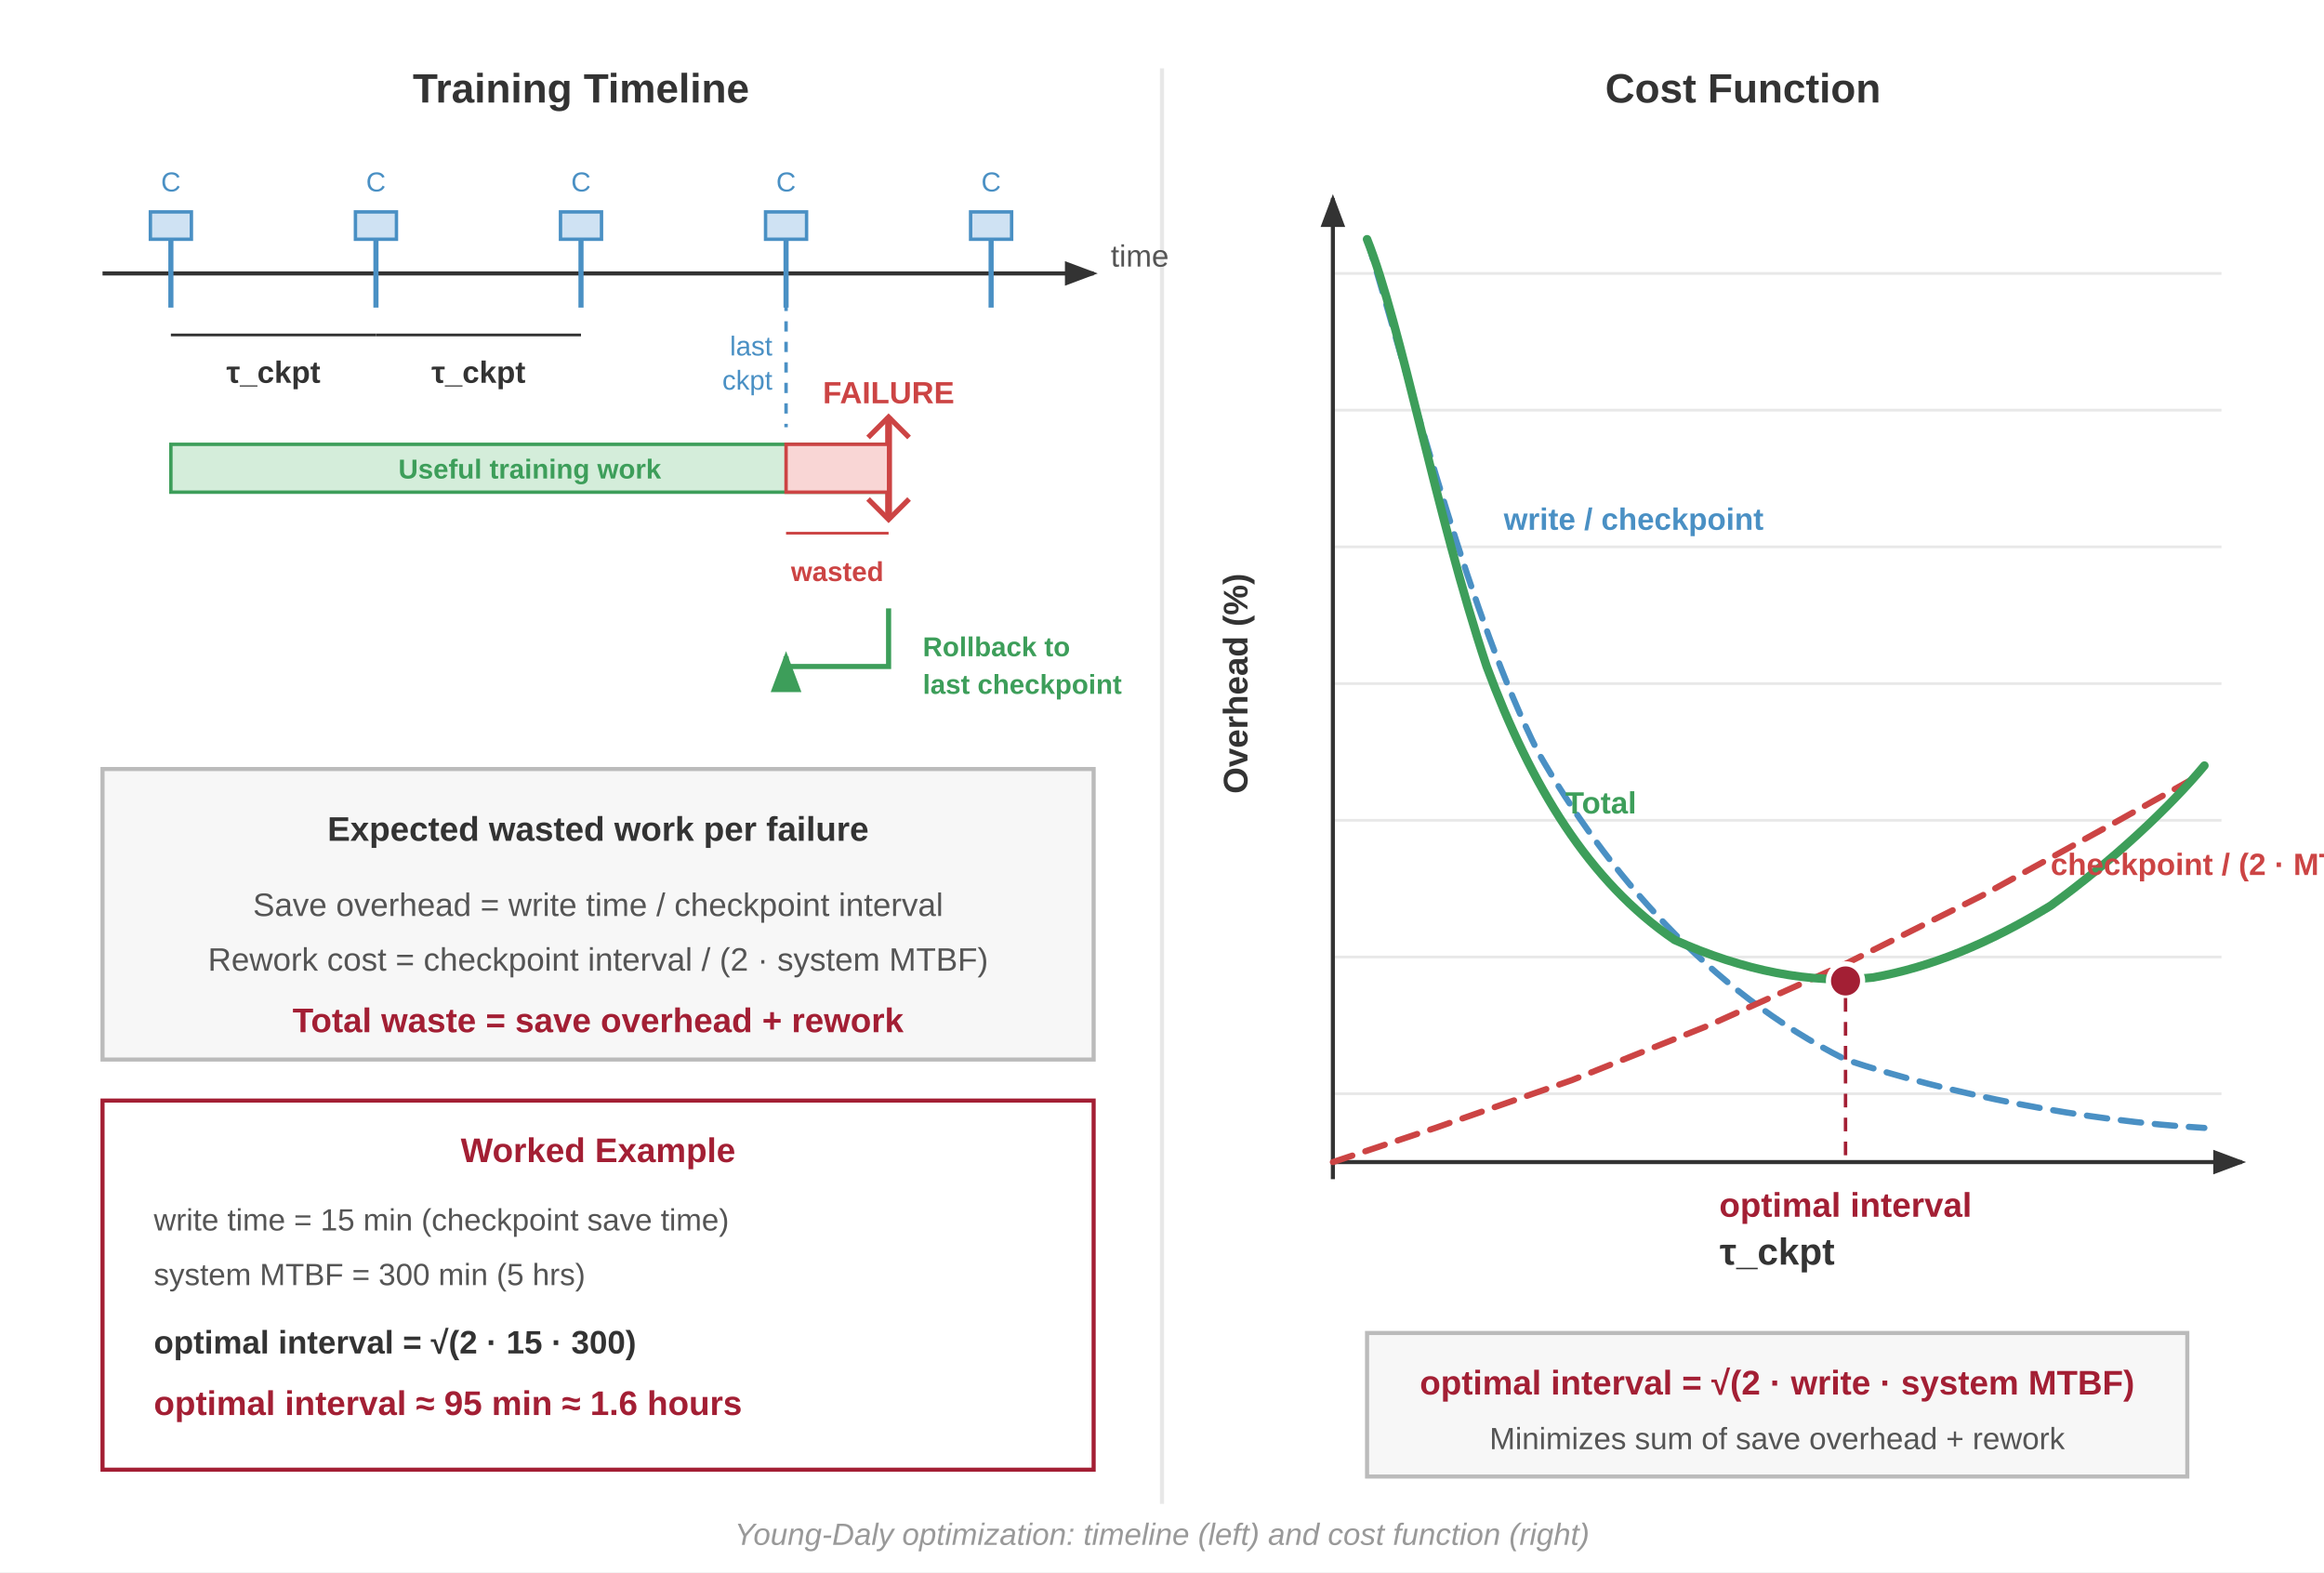
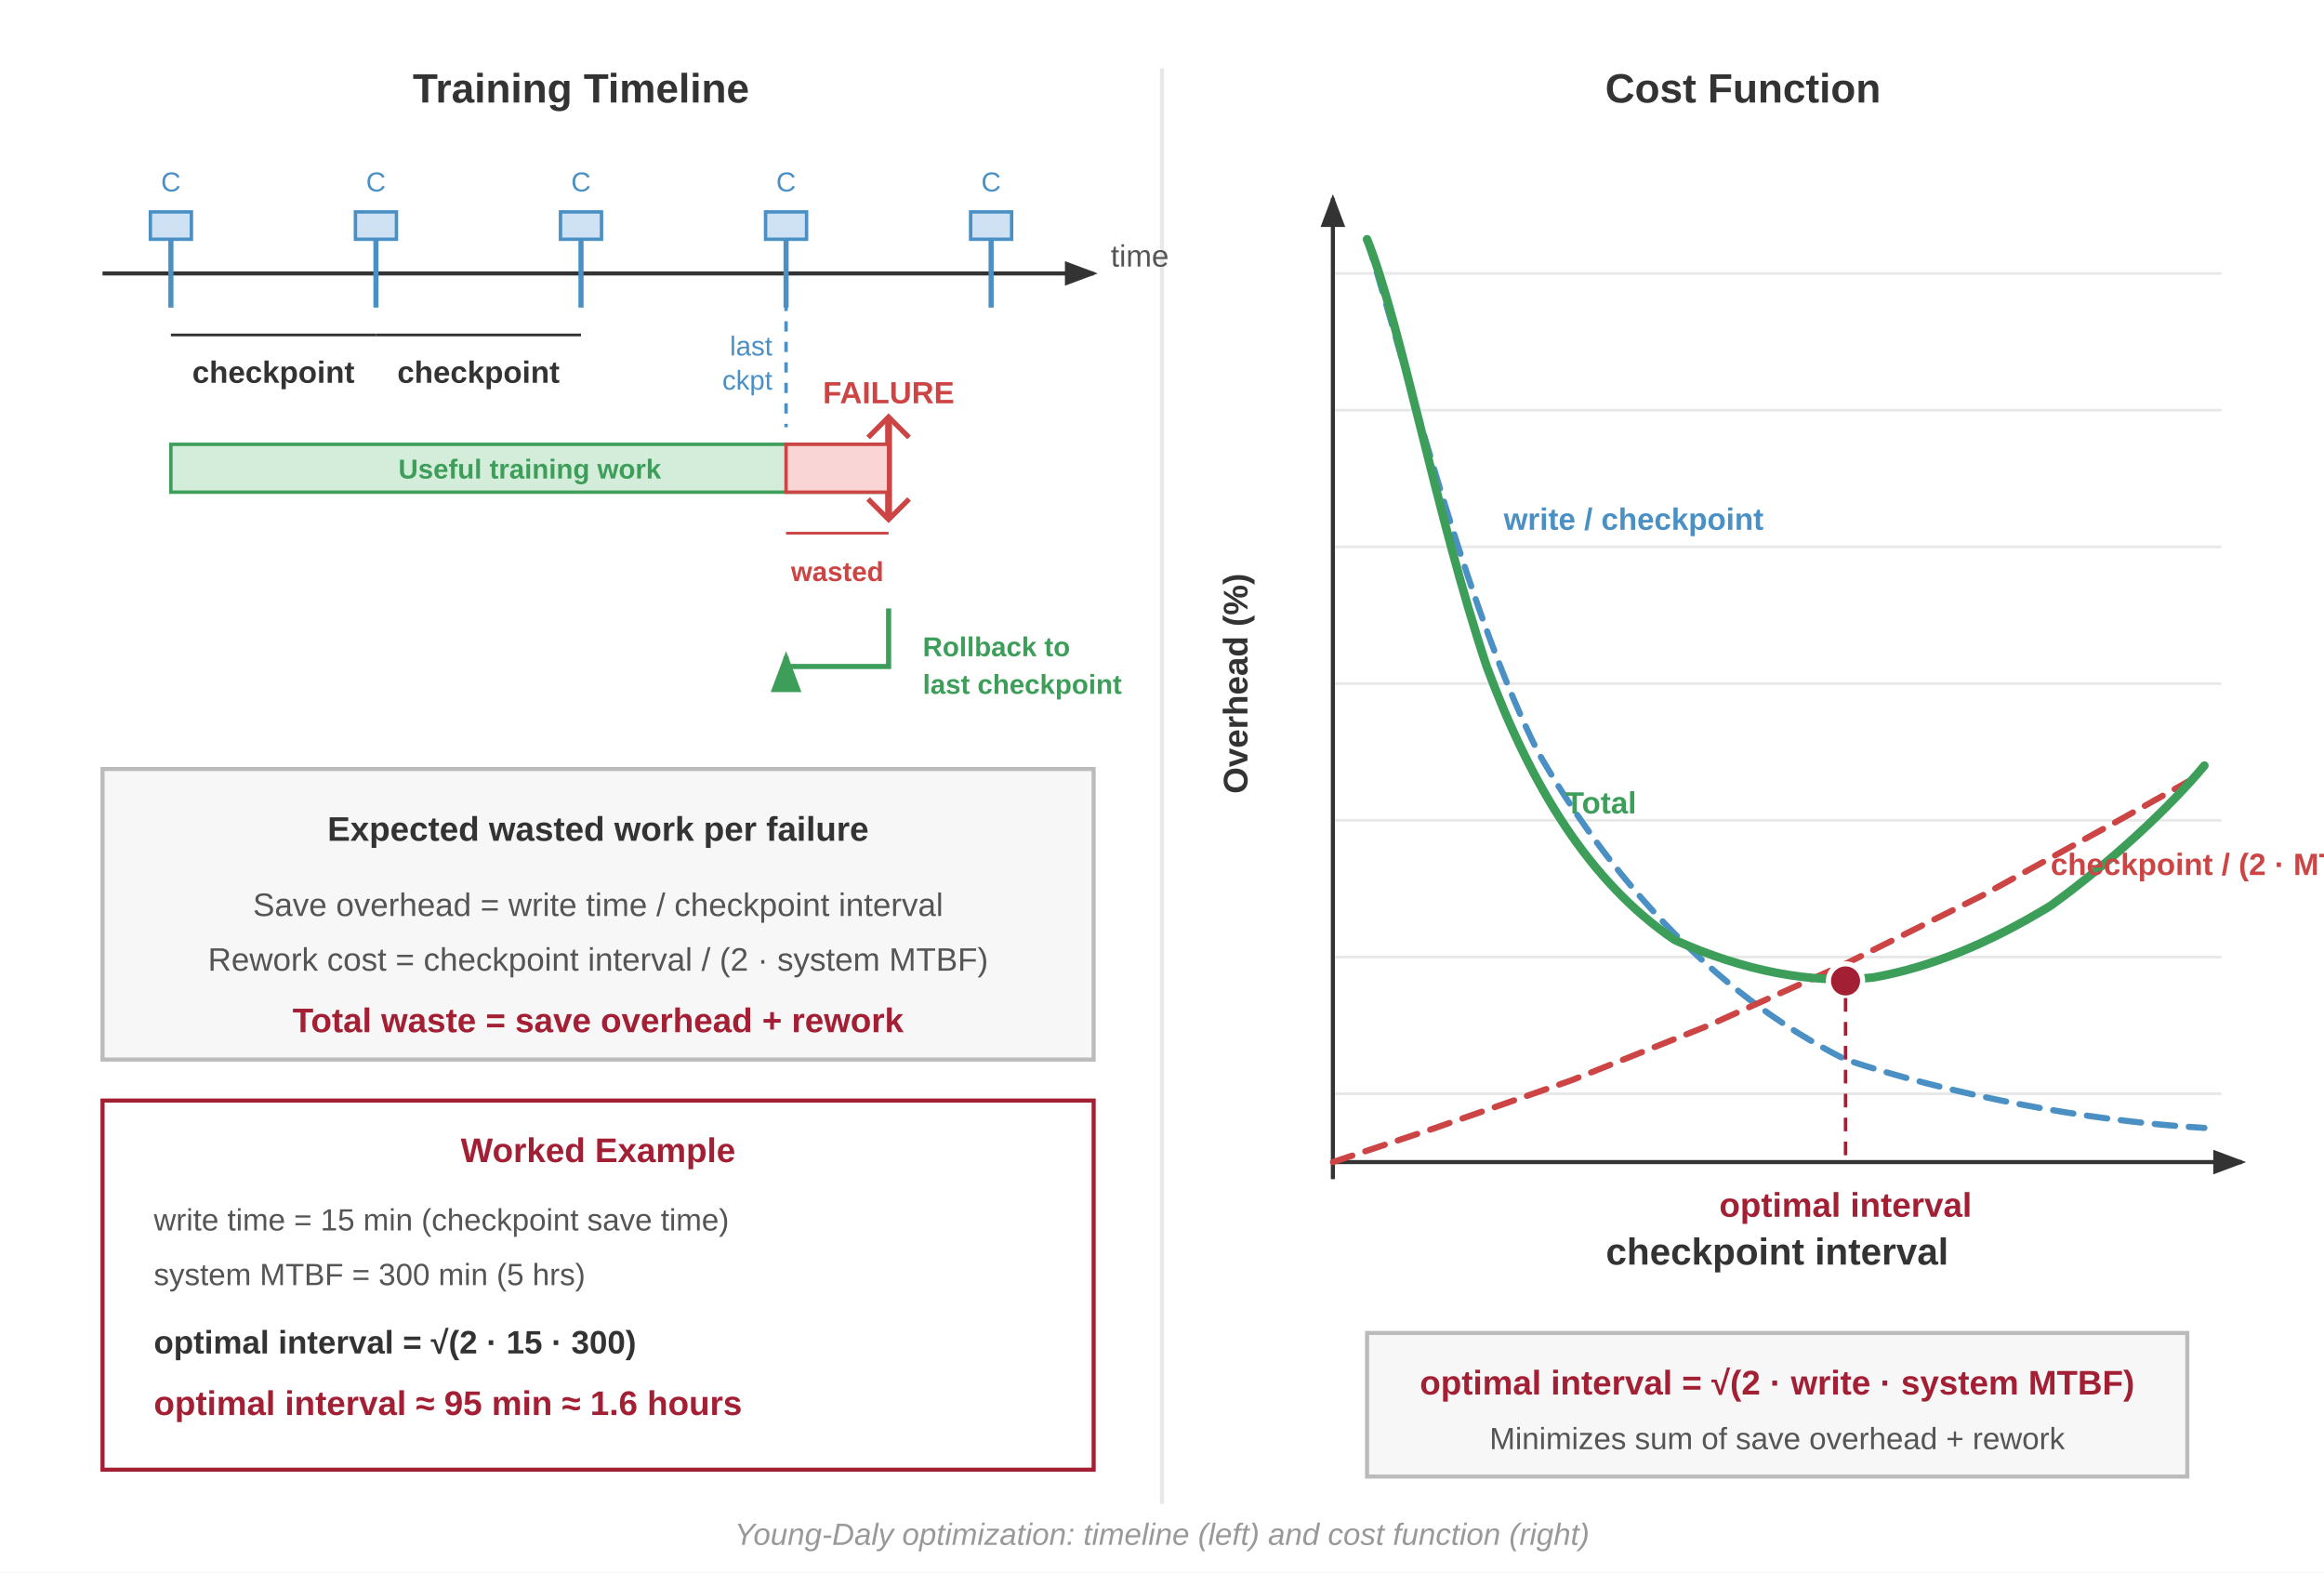
<svg xmlns="http://www.w3.org/2000/svg" font-family="Arial, Helvetica, sans-serif" viewBox="0 0 680 460">
  <defs>
    <marker id="arrow" markerWidth="8" markerHeight="6" refX="7" refY="3" orient="auto">
      <path d="M0,0 L8,3 L0,6 Z" fill="#333" />
    </marker>
    <marker id="arrow-red" markerWidth="8" markerHeight="6" refX="7" refY="3" orient="auto">
      <path d="M0,0 L8,3 L0,6 Z" fill="#c44" />
    </marker>
    <marker id="arrow-green" markerWidth="8" markerHeight="6" refX="7" refY="3" orient="auto">
      <path d="M0,0 L8,3 L0,6 Z" fill="#3d9e5a" />
    </marker>
  </defs>
  <rect width="680" height="460" fill="#fff" />
  <line x1="340" y1="20" x2="340" y2="440" stroke="#e8e8e8" stroke-width="1.2" />
  <text x="170" y="30" text-anchor="middle" font-size="12" font-weight="700" fill="#333">Training Timeline</text>
  <line x1="30" y1="80" x2="320" y2="80" stroke="#333" stroke-width="1.2" marker-end="url(#arrow)" />
  <text x="325" y="78" text-anchor="start" font-size="9" fill="#555">time</text>
  <g fill="#4a90c4" stroke="#4a90c4" stroke-width="1.5">
    <line x1="50" y1="70" x2="50" y2="90" />
    <line x1="110" y1="70" x2="110" y2="90" />
    <line x1="170" y1="70" x2="170" y2="90" />
    <line x1="230" y1="70" x2="230" y2="90" />
    <line x1="290" y1="70" x2="290" y2="90" />
  </g>
  <g fill="#cfe2f3" stroke="#4a90c4" stroke-width="1">
    <rect x="44" y="62" width="12" height="8" />
    <rect x="104" y="62" width="12" height="8" />
    <rect x="164" y="62" width="12" height="8" />
    <rect x="224" y="62" width="12" height="8" />
    <rect x="284" y="62" width="12" height="8" />
  </g>
  <text x="50" y="56" text-anchor="middle" font-size="8" fill="#4a90c4">C</text>
  <text x="110" y="56" text-anchor="middle" font-size="8" fill="#4a90c4">C</text>
  <text x="170" y="56" text-anchor="middle" font-size="8" fill="#4a90c4">C</text>
  <text x="230" y="56" text-anchor="middle" font-size="8" fill="#4a90c4">C</text>
  <text x="290" y="56" text-anchor="middle" font-size="8" fill="#4a90c4">C</text>
  <line x1="50" y1="98" x2="110" y2="98" stroke="#333" stroke-width="0.8" />
  <line x1="50" y1="95" x2="50" y2="101" />
  <line x1="110" y1="95" x2="110" y2="101" />
-   <text x="80" y="112" text-anchor="middle" font-size="9" font-weight="700" fill="#333">τ_ckpt</text>
+   <text x="80" y="112" text-anchor="middle" font-size="9" font-weight="700" fill="#333">checkpoint</text>
  <line x1="110" y1="98" x2="170" y2="98" stroke="#333" stroke-width="0.8" />
  <line x1="170" y1="95" x2="170" y2="101" />
-   <text x="140" y="112" text-anchor="middle" font-size="9" font-weight="700" fill="#333">τ_ckpt</text>
+   <text x="140" y="112" text-anchor="middle" font-size="9" font-weight="700" fill="#333">checkpoint</text>
  <rect x="50" y="130" width="210" height="14" fill="#d4edda" stroke="#3d9e5a" stroke-width="1" />
  <text x="155" y="140" text-anchor="middle" font-size="8" font-weight="700" fill="#3d9e5a">Useful training work</text>
  <line x1="260" y1="122" x2="260" y2="152" stroke="#c44" stroke-width="2" />
  <text x="260" y="118" text-anchor="middle" font-size="9" font-weight="700" fill="#c44">FAILURE</text>
  <path d="M 254,128 L 260,122 L 266,128" fill="none" stroke="#c44" stroke-width="1.5" />
  <path d="M 254,146 L 260,152 L 266,146" fill="none" stroke="#c44" stroke-width="1.5" />
  <rect x="230" y="130" width="30" height="14" fill="#f9d6d5" stroke="#c44" stroke-width="1" />
  <line x1="230" y1="156" x2="260" y2="156" stroke="#c44" stroke-width="0.8" />
  <line x1="230" y1="153" x2="230" y2="159" />
  <line x1="260" y1="153" x2="260" y2="159" />
  <text x="245" y="170" text-anchor="middle" font-size="8" font-weight="700" fill="#c44">wasted</text>
  <path d="M 230,88 L 230,125" fill="none" stroke="#4a90c4" stroke-width="1" stroke-dasharray="3,3" />
  <text x="230" y="104" text-anchor="end" font-size="8" fill="#4a90c4" dx="-4">last</text>
  <text x="230" y="114" text-anchor="end" font-size="8" fill="#4a90c4" dx="-4">ckpt</text>
  <path d="M 260,178 L 260,195 L 230,195 L 230,192" fill="none" stroke="#3d9e5a" stroke-width="1.5" marker-end="url(#arrow-green)" />
  <text x="270" y="192" text-anchor="start" font-size="8" fill="#3d9e5a" font-weight="700">Rollback to</text>
  <text x="270" y="203" text-anchor="start" font-size="8" fill="#3d9e5a" font-weight="700">last checkpoint</text>
  <rect x="30" y="225" width="290" height="85" fill="#f7f7f7" stroke="#bbb" stroke-width="1.2" />
  <text x="175" y="246" text-anchor="middle" font-size="10" font-weight="700" fill="#333">Expected wasted work per failure</text>
  <text x="175" y="268" text-anchor="middle" font-size="9.5" fill="#555">Save overhead = write time / checkpoint interval</text>
  <text x="175" y="284" text-anchor="middle" font-size="9.5" fill="#555">Rework cost = checkpoint interval / (2 · system MTBF)</text>
  <text x="175" y="302" text-anchor="middle" font-size="10" font-weight="700" fill="#a31f34">Total waste = save overhead + rework</text>
  <rect x="30" y="322" width="290" height="108" fill="#fff" stroke="#a31f34" stroke-width="1.2" />
  <text x="175" y="340" text-anchor="middle" font-size="10" font-weight="700" fill="#a31f34">Worked Example</text>
  <text x="45" y="360" font-size="9" fill="#555">write time = 15 min (checkpoint save time)</text>
  <text x="45" y="376" font-size="9" fill="#555">system MTBF = 300 min (5 hrs)</text>
  <text x="45" y="396" font-size="9.5" font-weight="700" fill="#333">optimal interval = √(2 · 15 · 300)</text>
  <text x="45" y="414" font-size="10" font-weight="700" fill="#a31f34">optimal interval ≈ 95 min ≈ 1.6 hours</text>
  <text x="510" y="30" text-anchor="middle" font-size="12" font-weight="700" fill="#333">Cost Function</text>
  <g stroke="#e8e8e8" stroke-width="0.8">
    <line x1="390" y1="80" x2="650" y2="80" />
    <line x1="390" y1="120" x2="650" y2="120" />
    <line x1="390" y1="160" x2="650" y2="160" />
    <line x1="390" y1="200" x2="650" y2="200" />
    <line x1="390" y1="240" x2="650" y2="240" />
    <line x1="390" y1="280" x2="650" y2="280" />
    <line x1="390" y1="320" x2="650" y2="320" />
  </g>
  <line x1="390" y1="340" x2="656" y2="340" stroke="#333" stroke-width="1.2" marker-end="url(#arrow)" />
  <line x1="390" y1="345" x2="390" y2="58" stroke="#333" stroke-width="1.2" marker-end="url(#arrow)" />
-   <text x="520" y="370" text-anchor="middle" font-size="11" font-weight="600" fill="#333">τ_ckpt</text>
+   <text x="520" y="370" text-anchor="middle" font-size="11" font-weight="600" fill="#333">checkpoint interval</text>
  <text x="365" y="200" text-anchor="middle" font-size="10" font-weight="600" fill="#333" transform="rotate(-90, 365, 200)">Overhead (%)</text>
  <path d="M 400,70 C 415,120 430,180 450,220            C 470,255 500,290 540,310            C 570,320 610,328 645,330" fill="none" stroke="#4a90c4" stroke-width="1.8" stroke-dasharray="6,4" stroke-linecap="round" />
  <path d="M 390,340 L 420,330 L 460,316 L 500,300 L 540,282 L 580,262 L 620,240 L 645,226" fill="none" stroke="#c44" stroke-width="1.8" stroke-dasharray="6,4" stroke-linecap="round" />
  <path d="M 400,70 C 410,95 420,150 435,195            C 448,230 465,258 490,275            C 510,284 530,288 548,286            C 565,283 582,276 600,265            C 618,252 635,236 645,224" fill="none" stroke="#3d9e5a" stroke-width="2.5" stroke-linecap="round" />
  <circle cx="540" cy="287" r="5" fill="#a31f34" stroke="#fff" stroke-width="1.5" />
  <line x1="540" y1="292" x2="540" y2="340" stroke="#a31f34" stroke-width="1" stroke-dasharray="4,3" />
  <text x="540" y="356" text-anchor="middle" font-size="10" font-weight="700" fill="#a31f34">optimal interval</text>
  <text x="440" y="155.0" text-anchor="start" font-size="9" font-weight="700" fill="#4a90c4">write / checkpoint</text>
  <text x="600" y="256" text-anchor="start" font-size="9" font-weight="700" fill="#c44">checkpoint / (2 · MTBF)</text>
  <text x="458" y="238.0" text-anchor="start" font-size="9" font-weight="700" fill="#3d9e5a">Total</text>
  <rect x="400" y="390" width="240" height="42" fill="#f7f7f7" stroke="#bbb" stroke-width="1.2" />
  <text x="520" y="408" text-anchor="middle" font-size="10" font-weight="700" fill="#a31f34">optimal interval = √(2 · write · system MTBF)</text>
  <text x="520" y="424" text-anchor="middle" font-size="9" fill="#555">Minimizes sum of save overhead + rework</text>
  <text x="340" y="452" text-anchor="middle" font-size="9" fill="#999" font-style="italic">
    Young-Daly optimization: timeline (left) and cost function (right)
  </text>
</svg>
